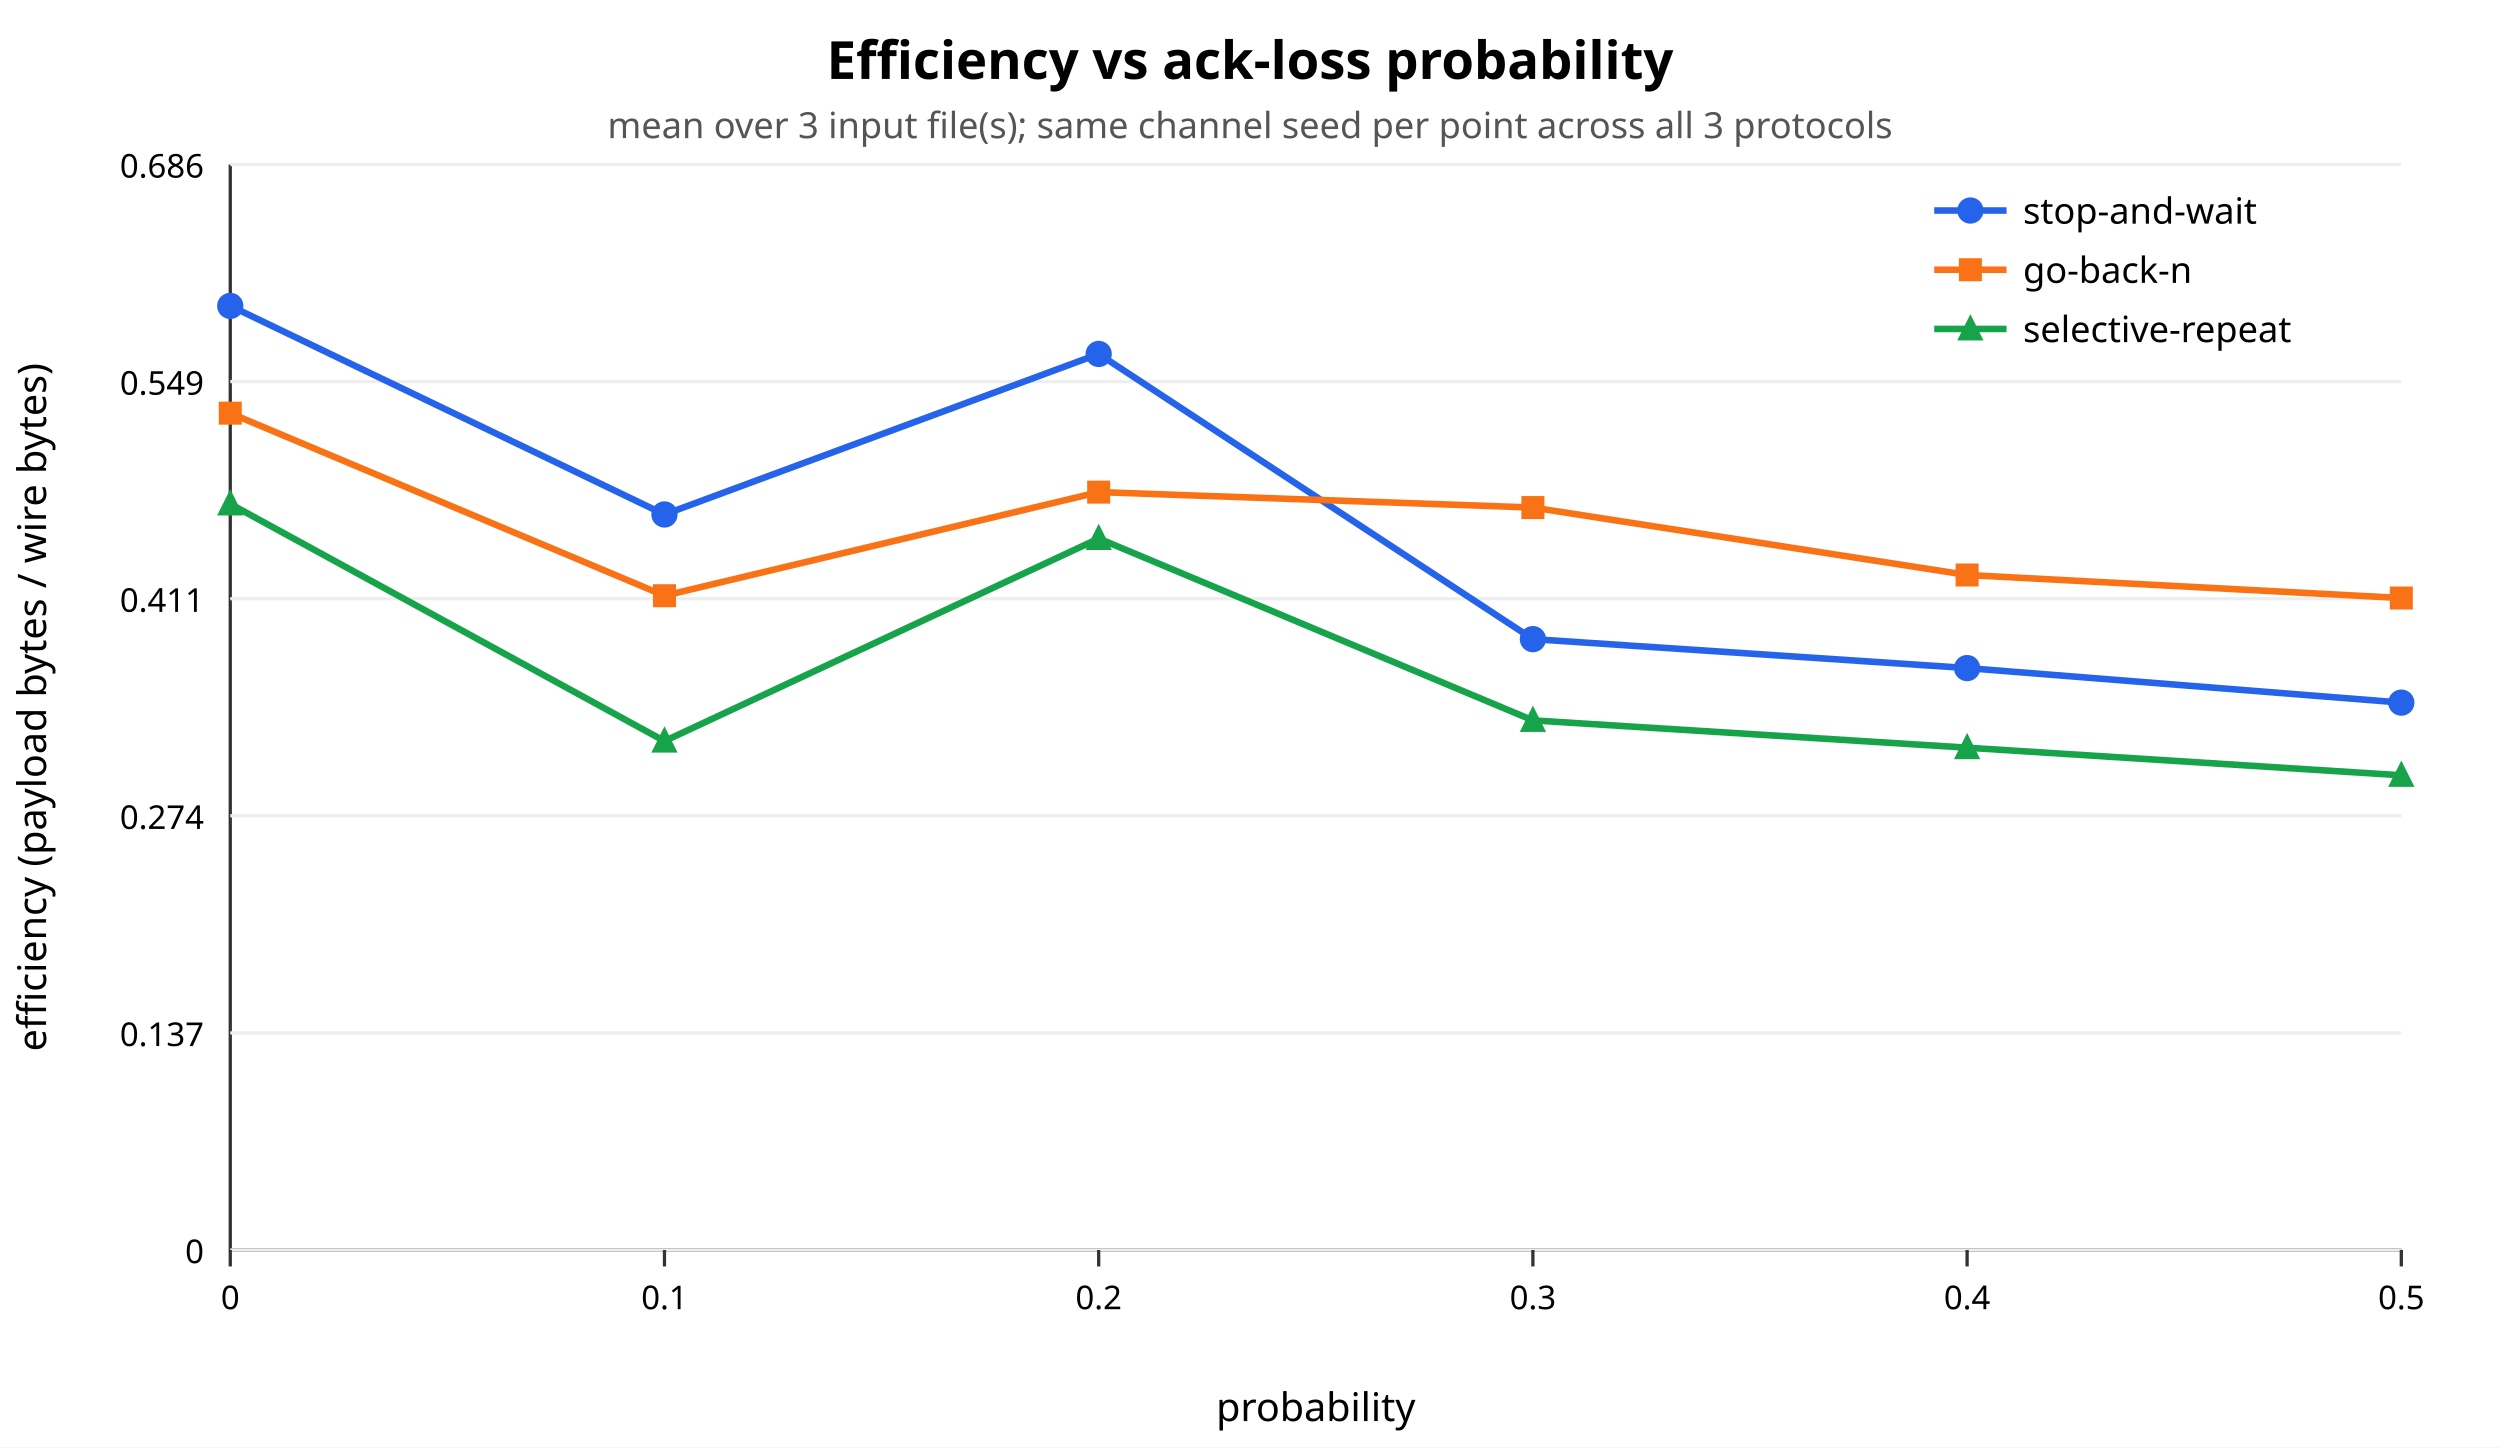
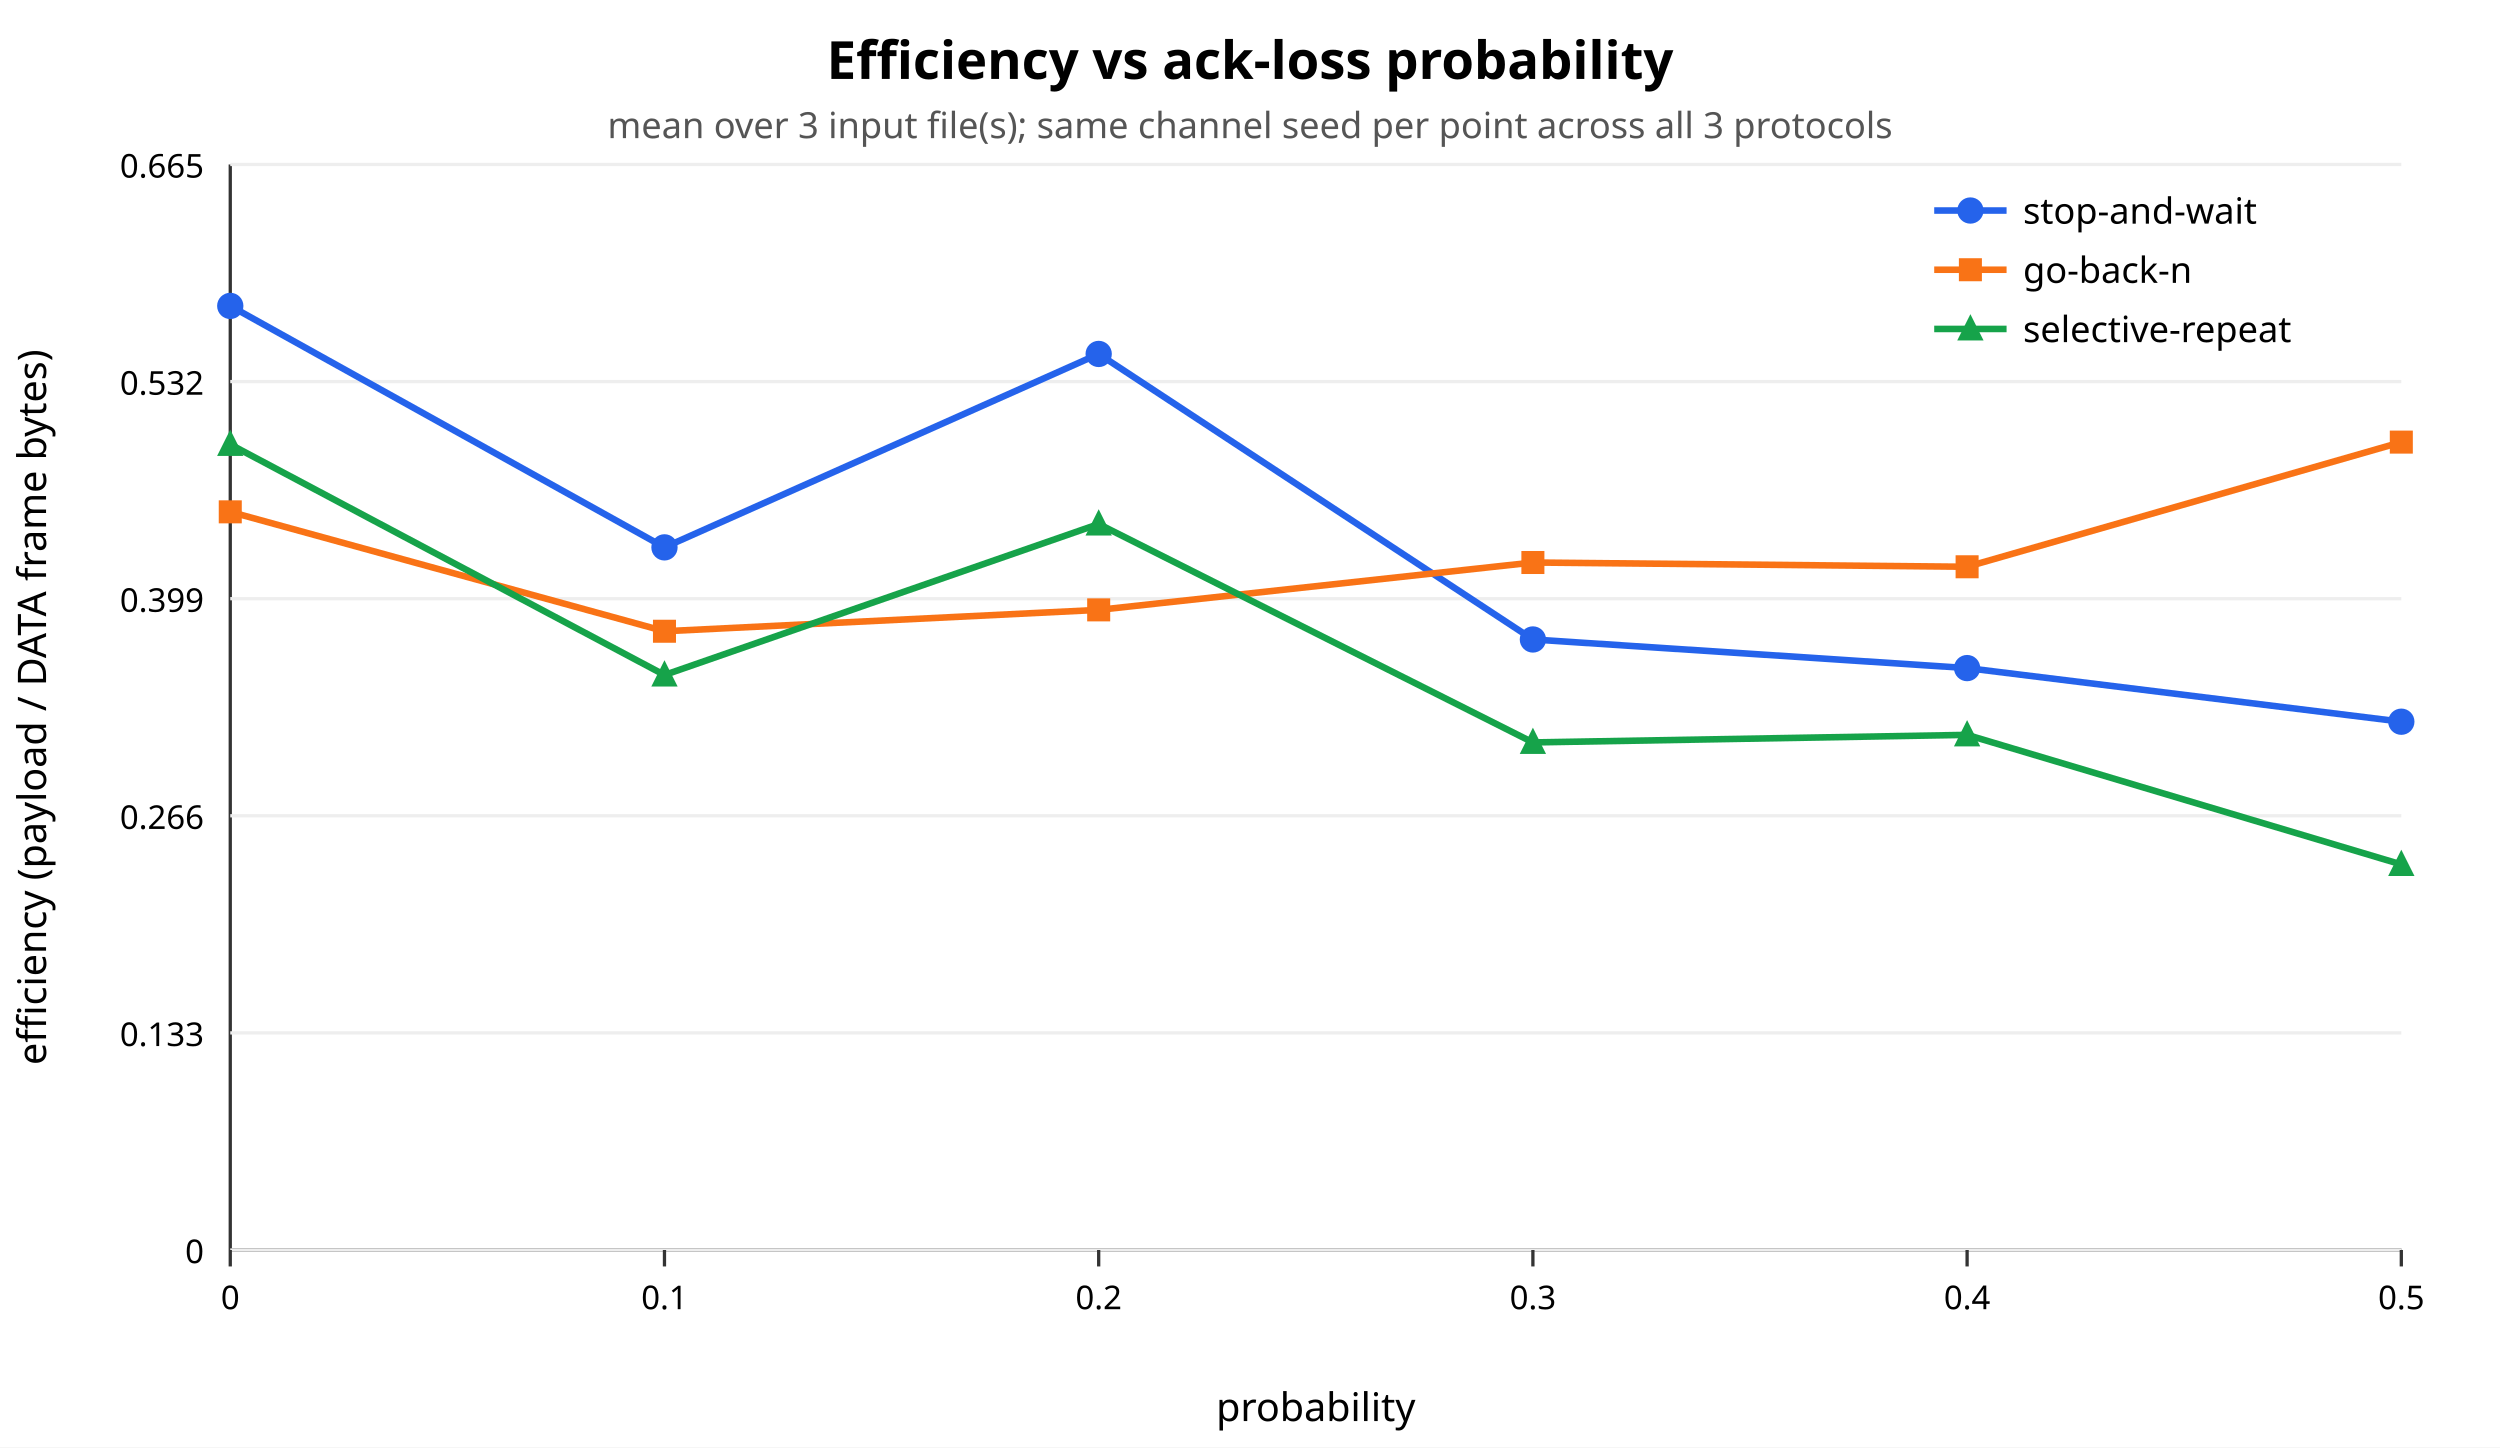
<svg xmlns="http://www.w3.org/2000/svg" width="760" height="440" viewBox="0 0 760 440">
  <rect x="0" y="0" width="760" height="440" fill="white" />
  <text x="380" y="24" text-anchor="middle" font-size="16" font-family="sans-serif" font-weight="bold">Efficiency vs ack-loss probability</text>
  <text x="380" y="42" text-anchor="middle" font-size="11" font-family="sans-serif" fill="#555">mean over 3 input file(s); same channel seed per point across all 3 protocols</text>
  <line x1="70" y1="50" x2="70" y2="380" stroke="#333" />
  <line x1="70" y1="380" x2="730" y2="380" stroke="#333" />
  <line x1="70" y1="380.0" x2="730" y2="380.0" stroke="#eee" />
  <text x="62" y="384.0" text-anchor="end" font-size="10" font-family="sans-serif">0</text>
  <line x1="70" y1="314.0" x2="730" y2="314.0" stroke="#eee" />
-   <text x="62" y="318.0" text-anchor="end" font-size="10" font-family="sans-serif">0.137</text>
+   <text x="62" y="318.0" text-anchor="end" font-size="10" font-family="sans-serif">0.133</text>
  <line x1="70" y1="248.0" x2="730" y2="248.0" stroke="#eee" />
-   <text x="62" y="252.0" text-anchor="end" font-size="10" font-family="sans-serif">0.274</text>
+   <text x="62" y="252.0" text-anchor="end" font-size="10" font-family="sans-serif">0.266</text>
  <line x1="70" y1="182.0" x2="730" y2="182.0" stroke="#eee" />
-   <text x="62" y="186.0" text-anchor="end" font-size="10" font-family="sans-serif">0.411</text>
+   <text x="62" y="186.0" text-anchor="end" font-size="10" font-family="sans-serif">0.399</text>
  <line x1="70" y1="116.0" x2="730" y2="116.0" stroke="#eee" />
-   <text x="62" y="120.0" text-anchor="end" font-size="10" font-family="sans-serif">0.549</text>
+   <text x="62" y="120.0" text-anchor="end" font-size="10" font-family="sans-serif">0.532</text>
  <line x1="70" y1="50.0" x2="730" y2="50.0" stroke="#eee" />
-   <text x="62" y="54.0" text-anchor="end" font-size="10" font-family="sans-serif">0.686</text>
+   <text x="62" y="54.0" text-anchor="end" font-size="10" font-family="sans-serif">0.665</text>
  <line x1="70.0" y1="380" x2="70.0" y2="385" stroke="#333" />
  <text x="70.0" y="398" text-anchor="middle" font-size="10" font-family="sans-serif">0</text>
  <line x1="202.0" y1="380" x2="202.0" y2="385" stroke="#333" />
  <text x="202.0" y="398" text-anchor="middle" font-size="10" font-family="sans-serif">0.1</text>
  <line x1="334.0" y1="380" x2="334.0" y2="385" stroke="#333" />
  <text x="334.0" y="398" text-anchor="middle" font-size="10" font-family="sans-serif">0.2</text>
  <line x1="466.0" y1="380" x2="466.0" y2="385" stroke="#333" />
  <text x="466.0" y="398" text-anchor="middle" font-size="10" font-family="sans-serif">0.3</text>
  <line x1="598.0" y1="380" x2="598.0" y2="385" stroke="#333" />
  <text x="598.0" y="398" text-anchor="middle" font-size="10" font-family="sans-serif">0.4</text>
  <line x1="730.0" y1="380" x2="730.0" y2="385" stroke="#333" />
  <text x="730.0" y="398" text-anchor="middle" font-size="10" font-family="sans-serif">0.5</text>
  <text x="400" y="432" text-anchor="middle" font-size="12" font-family="sans-serif">probability</text>
-   <text x="14" y="215" text-anchor="middle" font-size="12" font-family="sans-serif" transform="rotate(-90 14 215)">efficiency (payload bytes / wire bytes)</text>
-   <path d="M70.0,93.0 L202.0,156.4 L334.0,107.6 L466.0,194.3 L598.0,203.1 L730.0,213.6" fill="none" stroke="#2563eb" stroke-width="2" />
+   <text x="14" y="215" text-anchor="middle" font-size="12" font-family="sans-serif" transform="rotate(-90 14 215)">efficiency (payload / DATA frame bytes)</text>
+   <path d="M70.0,93.0 L202.0,166.4 L334.0,107.6 L466.0,194.4 L598.0,203.1 L730.0,219.4" fill="none" stroke="#2563eb" stroke-width="2" />
  <circle cx="70.0" cy="93.0" r="4" fill="#2563eb" />
-   <circle cx="202.0" cy="156.4" r="4" fill="#2563eb" />
+   <circle cx="202.0" cy="166.4" r="4" fill="#2563eb" />
  <circle cx="334.0" cy="107.6" r="4" fill="#2563eb" />
-   <circle cx="466.0" cy="194.3" r="4" fill="#2563eb" />
+   <circle cx="466.0" cy="194.4" r="4" fill="#2563eb" />
  <circle cx="598.0" cy="203.1" r="4" fill="#2563eb" />
-   <circle cx="730.0" cy="213.6" r="4" fill="#2563eb" />
+   <circle cx="730.0" cy="219.4" r="4" fill="#2563eb" />
  <line x1="588" y1="64" x2="610" y2="64" stroke="#2563eb" stroke-width="2" />
  <circle cx="599.0" cy="64.0" r="4" fill="#2563eb" />
  <text x="615" y="68" font-size="11" font-family="sans-serif">stop-and-wait</text>
-   <path d="M70.0,125.6 L202.0,181.1 L334.0,149.6 L466.0,154.3 L598.0,174.8 L730.0,181.8" fill="none" stroke="#f97316" stroke-width="2" />
-   <rect x="66.5" y="122.1" width="7" height="7" fill="#f97316" />
-   <rect x="198.5" y="177.6" width="7" height="7" fill="#f97316" />
-   <rect x="330.5" y="146.1" width="7" height="7" fill="#f97316" />
-   <rect x="462.5" y="150.8" width="7" height="7" fill="#f97316" />
-   <rect x="594.5" y="171.3" width="7" height="7" fill="#f97316" />
-   <rect x="726.5" y="178.3" width="7" height="7" fill="#f97316" />
+   <path d="M70.0,155.6 L202.0,191.9 L334.0,185.4 L466.0,171.0 L598.0,172.3 L730.0,134.4" fill="none" stroke="#f97316" stroke-width="2" />
+   <rect x="66.5" y="152.1" width="7" height="7" fill="#f97316" />
+   <rect x="198.5" y="188.4" width="7" height="7" fill="#f97316" />
+   <rect x="330.5" y="181.9" width="7" height="7" fill="#f97316" />
+   <rect x="462.5" y="167.5" width="7" height="7" fill="#f97316" />
+   <rect x="594.5" y="168.8" width="7" height="7" fill="#f97316" />
+   <rect x="726.5" y="130.9" width="7" height="7" fill="#f97316" />
  <line x1="588" y1="82" x2="610" y2="82" stroke="#f97316" stroke-width="2" />
  <rect x="595.5" y="78.5" width="7" height="7" fill="#f97316" />
  <text x="615" y="86" font-size="11" font-family="sans-serif">go-back-n</text>
-   <path d="M70.0,153.2 L202.0,225.3 L334.0,163.7 L466.0,219.0 L598.0,227.3 L730.0,235.7" fill="none" stroke="#16a34a" stroke-width="2" />
-   <polygon points="70.0,148.7 66.0,156.7 74.0,156.7" fill="#16a34a" />
-   <polygon points="202.0,220.8 198.0,228.8 206.0,228.8" fill="#16a34a" />
-   <polygon points="334.0,159.2 330.0,167.2 338.0,167.2" fill="#16a34a" />
-   <polygon points="466.0,214.5 462.0,222.5 470.0,222.5" fill="#16a34a" />
-   <polygon points="598.0,222.8 594.0,230.8 602.0,230.8" fill="#16a34a" />
-   <polygon points="730.0,231.2 726.0,239.2 734.0,239.2" fill="#16a34a" />
+   <path d="M70.0,135.1 L202.0,205.2 L334.0,159.3 L466.0,225.7 L598.0,223.4 L730.0,262.8" fill="none" stroke="#16a34a" stroke-width="2" />
+   <polygon points="70.0,130.6 66.0,138.6 74.0,138.6" fill="#16a34a" />
+   <polygon points="202.0,200.7 198.0,208.7 206.0,208.7" fill="#16a34a" />
+   <polygon points="334.0,154.8 330.0,162.8 338.0,162.8" fill="#16a34a" />
+   <polygon points="466.0,221.2 462.0,229.2 470.0,229.2" fill="#16a34a" />
+   <polygon points="598.0,218.9 594.0,226.9 602.0,226.9" fill="#16a34a" />
+   <polygon points="730.0,258.3 726.0,266.3 734.0,266.3" fill="#16a34a" />
  <line x1="588" y1="100" x2="610" y2="100" stroke="#16a34a" stroke-width="2" />
  <polygon points="599.0,95.5 595.0,103.5 603.0,103.5" fill="#16a34a" />
  <text x="615" y="104" font-size="11" font-family="sans-serif">selective-repeat</text>
</svg>
